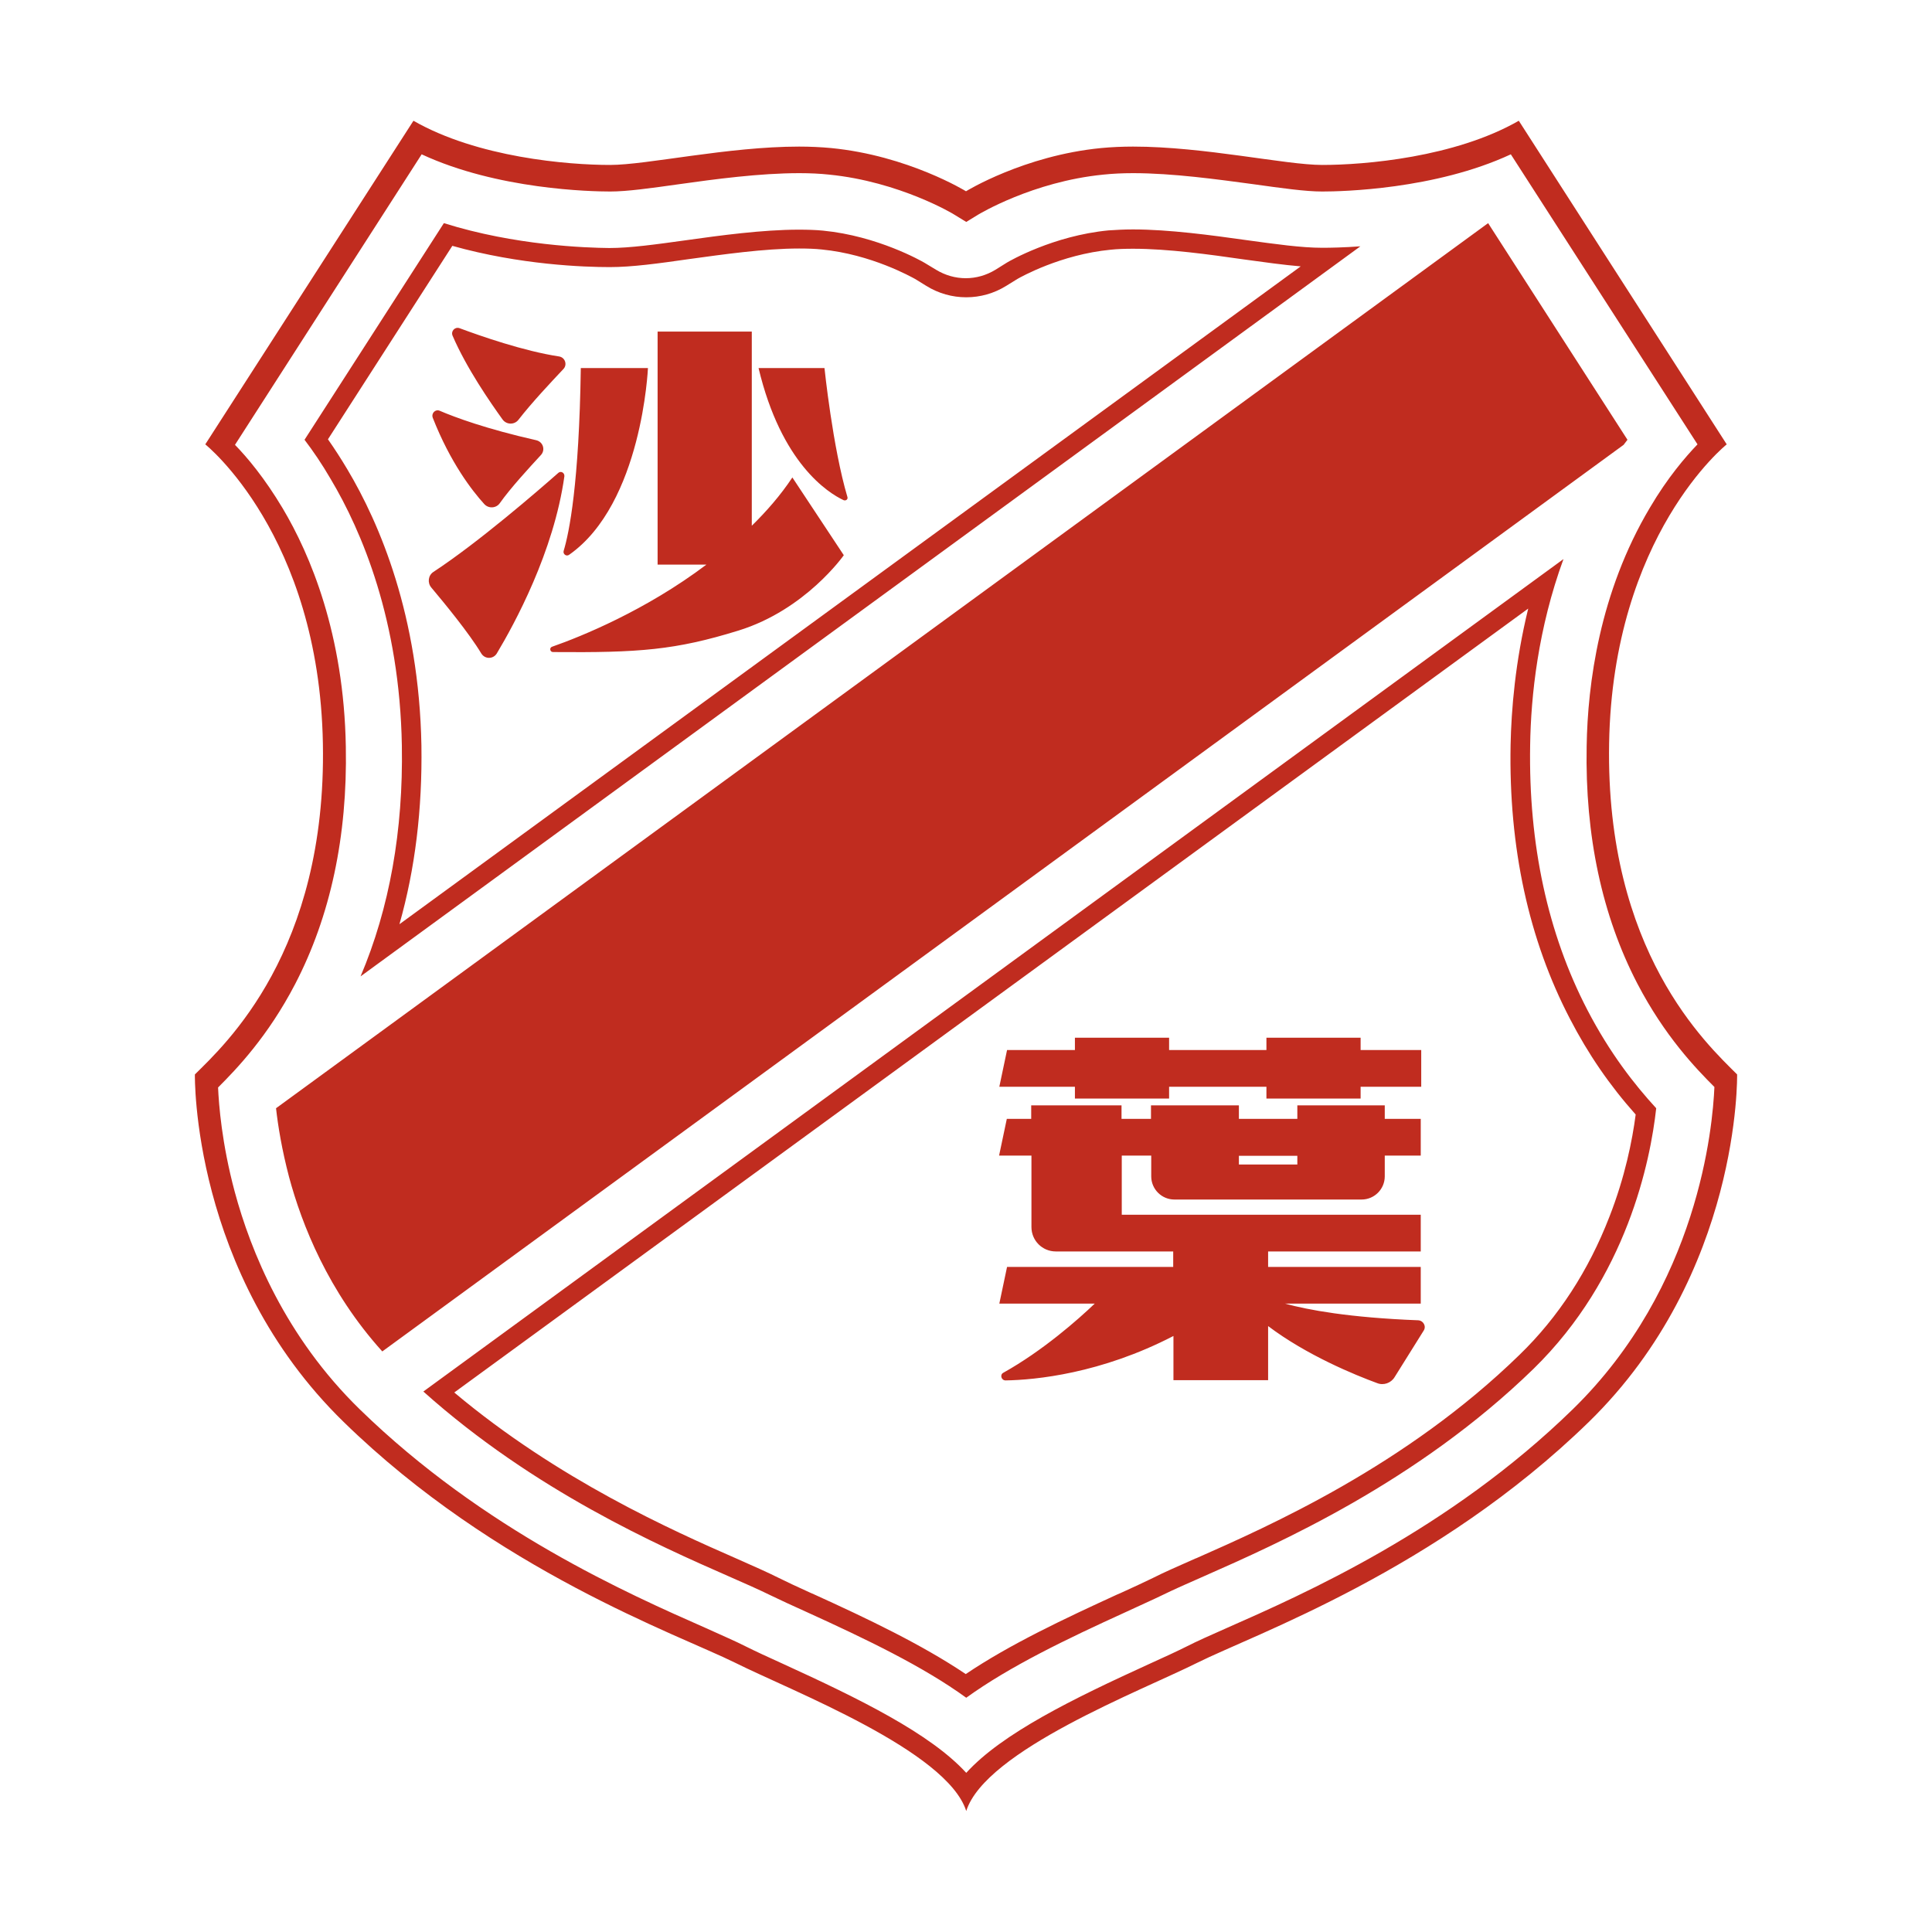
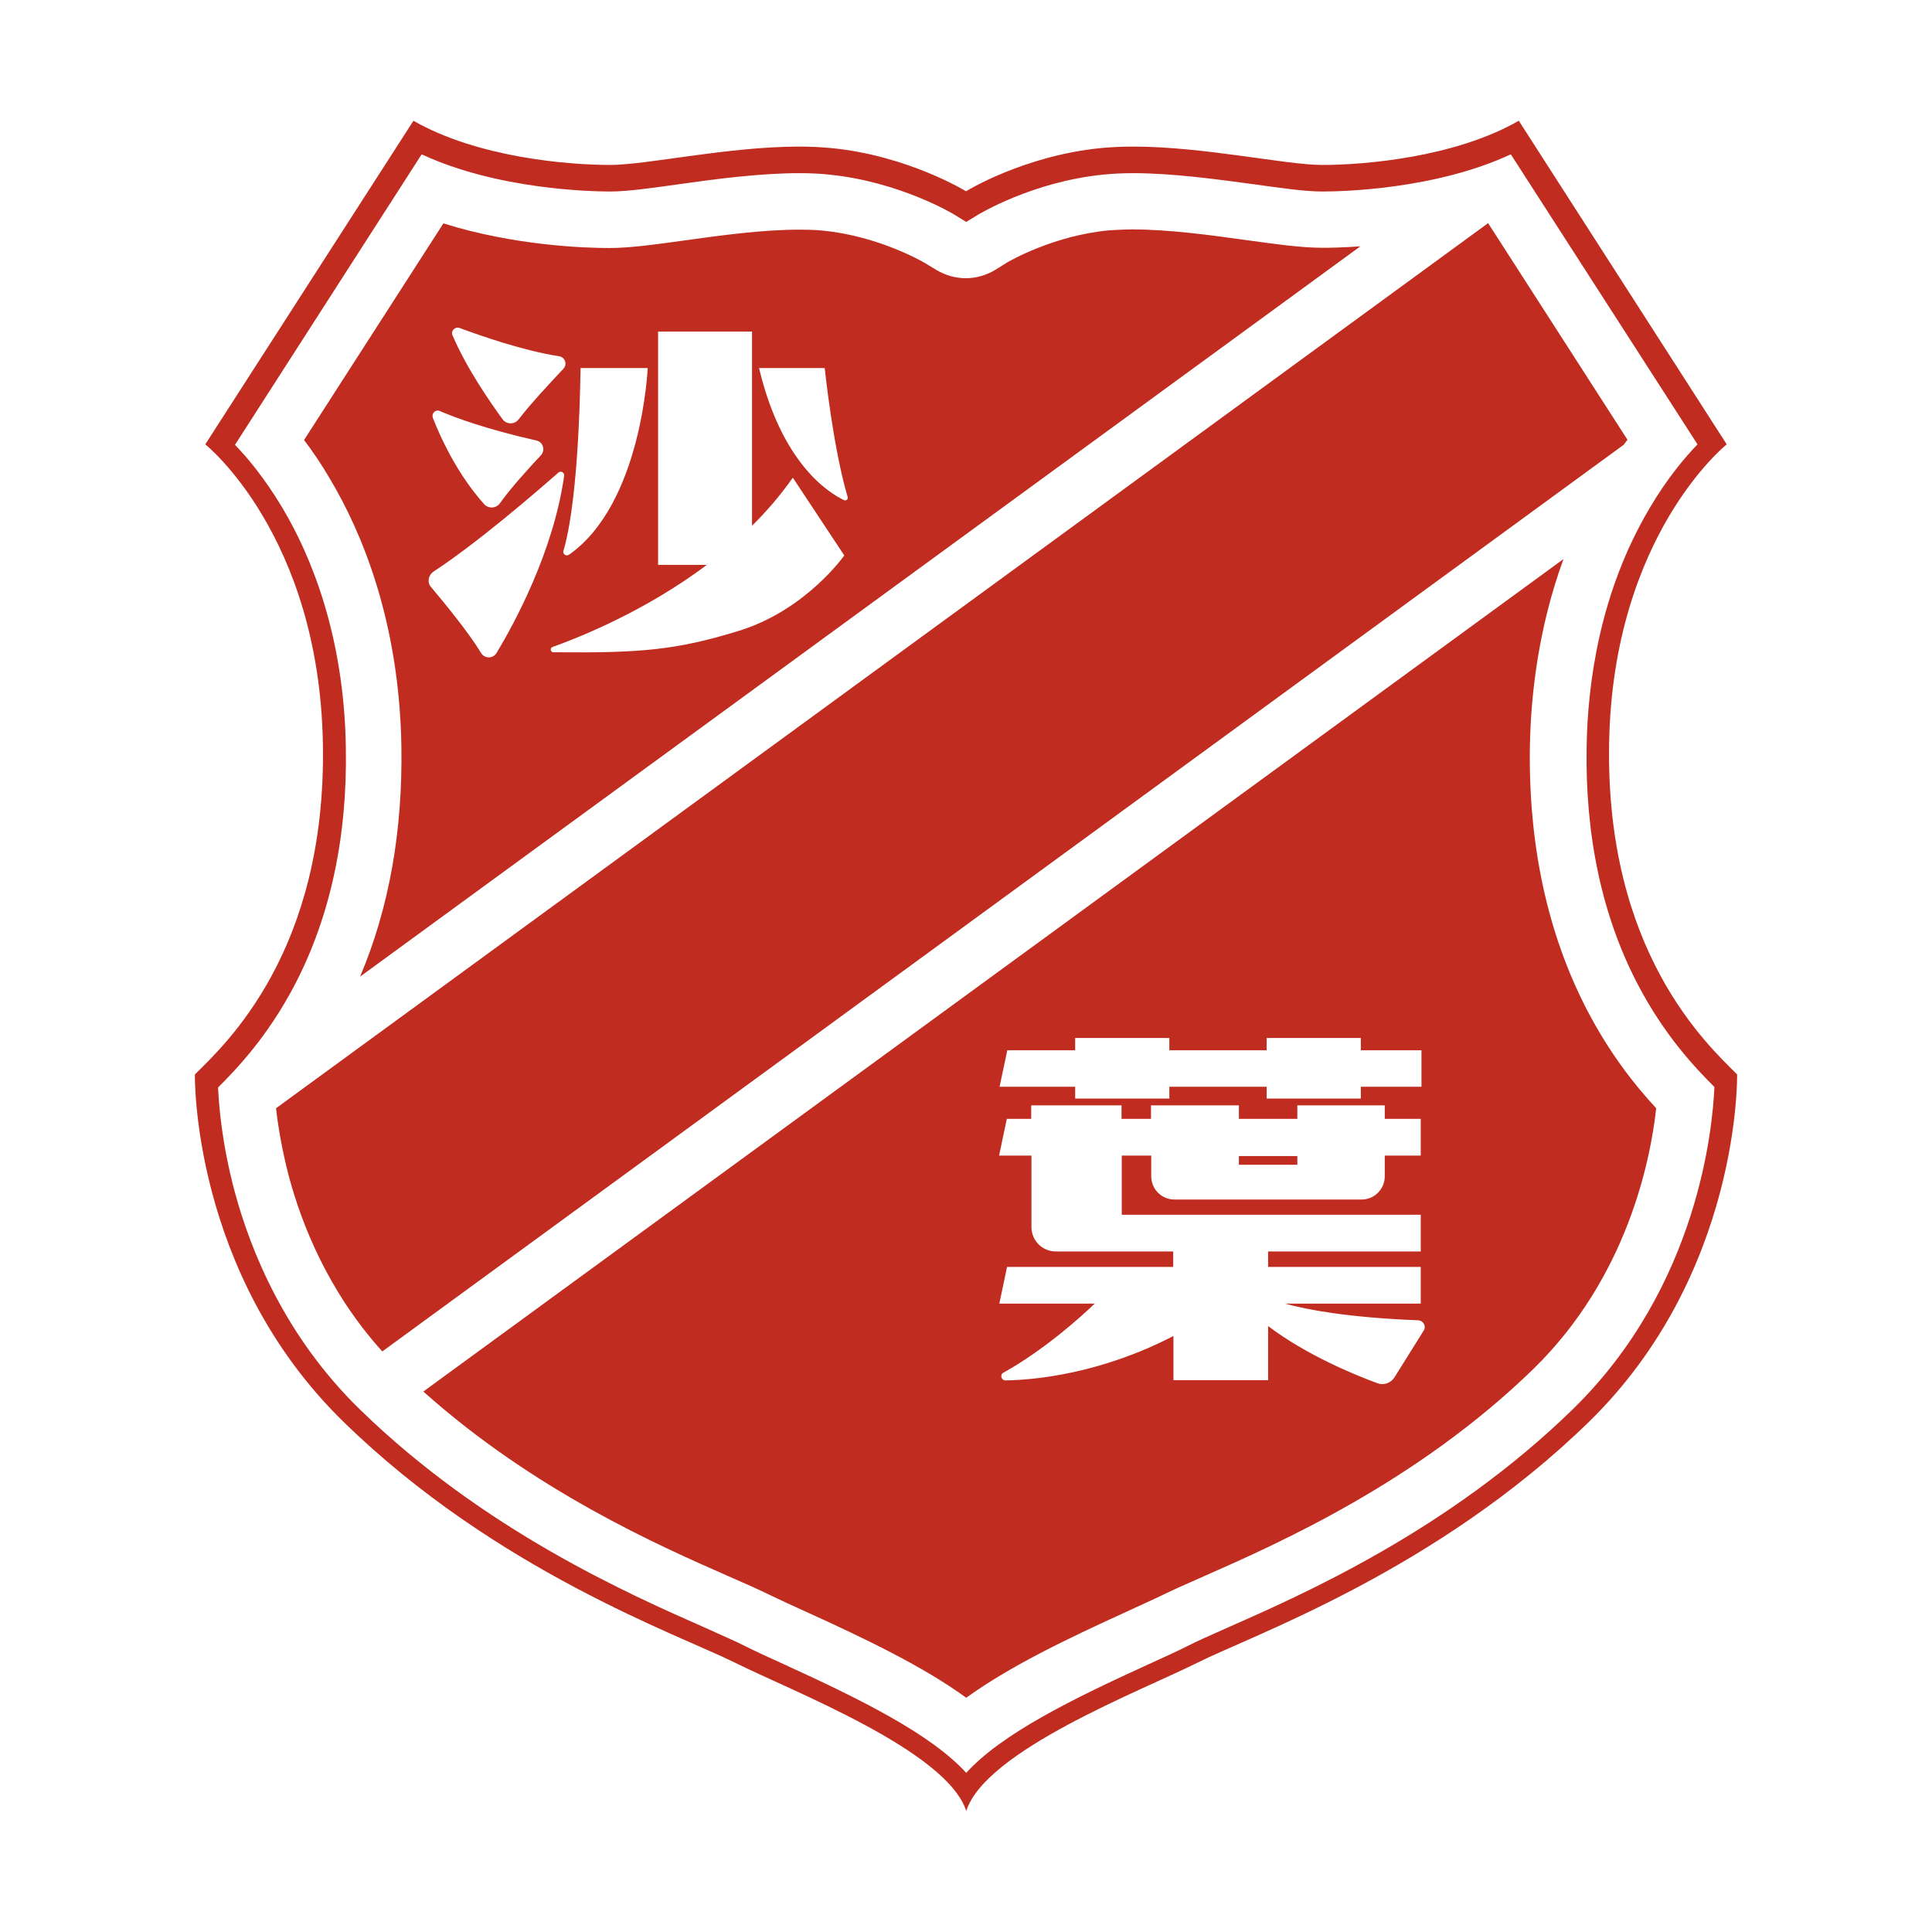
<svg xmlns="http://www.w3.org/2000/svg" version="1.1" id="图层_1" x="0px" y="0px" viewBox="0 0 800 800" style="enable-background:new 0 0 800 800;" xml:space="preserve">
  <style type="text/css">
	.st0{fill:#C02C1F;}
</style>
-   <path class="st0" d="M719.3,444.9c-12.5-12.5-54.5-50.9-53-137.1S715,184,715,184L628.9,50c-26.5,15.2-63.9,18.3-81.4,18.3  c-15.2,0-48.8-7.6-78.3-7.6c-4.5,0-9,0.2-13.2,0.6C424,64.4,400,79.2,400,79.2s-24-14.8-55.9-17.9c-4.3-0.4-8.7-0.6-13.2-0.6  c-29.5,0-63.1,7.6-78.3,7.6c-17.5,0-54.9-3.1-81.4-18.3L85,184c0,0,47.1,37.5,48.7,123.8c1.6,86.2-40.5,124.7-53,137.1  c0,0-1.6,82.3,61.6,143.9c63.1,61.6,138.7,88.1,162.1,99.7c23.4,11.7,87.7,36.4,95.7,61.4c8-25.1,72.3-49.7,95.7-61.4  c23.4-11.7,99-38.2,162.1-99.7C720.9,527.3,719.3,444.9,719.3,444.9z M651.2,583.6c-51.3,50-111.2,76.4-143.4,90.6  c-6.8,3-12.2,5.4-16.3,7.5c-4,2-9.4,4.5-15.6,7.3c-31.6,14.4-61,28.8-75.8,45.1c-14.9-16.3-44.3-30.7-75.8-45.1  c-6.2-2.8-11.6-5.3-15.6-7.3c-4.1-2.1-9.5-4.4-16.3-7.5c-32.2-14.2-92.1-40.6-143.4-90.6c-30.9-30.1-45.2-65.6-51.8-90.1  c-5.4-20.1-6.6-36.3-6.9-43.2c7.7-7.7,20.6-21.1,31.9-42.8c14.6-28.1,21.7-61.2,21-98.3c-0.8-46.6-14.7-79.5-26.2-98.8  c-7.4-12.4-14.7-21.1-19.7-26.2l77.3-120.3c31.4,14.6,70.2,15.4,78.1,15.4c7,0,16.9-1.4,28.3-3c14.9-2.1,33.5-4.6,50-4.6  c4.4,0,8.6,0.2,12.3,0.6c29.2,2.9,51.7,16.4,51.9,16.6l4.9,3l4.9-3c0.2-0.1,22.5-13.7,51.9-16.6c3.8-0.4,7.9-0.6,12.3-0.6  c16.5,0,35.1,2.6,50,4.6c11.5,1.6,21.3,3,28.3,3c8,0,46.7-0.8,78.1-15.4L702.9,184c-5,5.2-12.4,13.8-19.7,26.2  c-20.9,35.1-25.8,73.1-26.2,98.8c-0.7,37.1,6.4,70.2,21,98.3c11.3,21.7,24.2,35.1,31.9,42.8C709.2,466.4,703.4,532.7,651.2,583.6z   M187.3,101.8c28.1,7.9,54.7,8.8,65.2,8.8c9.2,0,20.1-1.5,32.7-3.3c13.9-1.9,31.2-4.4,45.7-4.4c3.4,0,6.5,0.1,9.3,0.4  c20.6,2,37.2,11.4,38.7,12.2l4.7,2.9c5,3.1,10.7,4.7,16.5,4.7c5.8,0,11.5-1.6,16.5-4.7l4.7-2.9c1.4-0.8,17.9-10.1,38.6-12.1  c2.8-0.3,5.9-0.4,9.3-0.4c14.5,0,31.8,2.4,45.7,4.4c8.7,1.2,16.6,2.3,23.7,2.9L165.4,382.7c6.5-22.9,9.5-47.7,9.1-74.1  c-1-53.5-17.2-91.7-30.7-114.3c-2.5-4.2-5.2-8.4-8-12.4L187.3,101.8 M183.8,92.4l-57.7,89.7c3.5,4.6,7.2,10,10.8,16.2  c13,21.8,28.6,58.7,29.5,110.4c0.6,35.2-5.1,67.3-17.1,95.6L563.3,102c-7,0.5-12.5,0.6-15.8,0.6c-8.6,0-19.2-1.5-31.6-3.2  c-14.2-2-31.9-4.4-46.8-4.4c-3.7,0-7.1,0.2-10.1,0.4c-22.9,2.2-41,12.7-42,13.3l-4.8,3c-3.8,2.3-8,3.5-12.3,3.5  c-4.3,0-8.5-1.2-12.3-3.5l-4.8-2.9c-1.2-0.7-19.4-11.1-42-13.3c-3-0.3-6.4-0.4-10.1-0.4c-14.9,0-32.6,2.4-46.8,4.4  c-12.3,1.7-23,3.2-31.6,3.2C242.9,102.6,213.4,101.7,183.8,92.4L183.8,92.4z M632.8,252c-5.4,22-7,42-7.3,56.5  c-0.8,42.4,7.5,80.6,24.6,113.4c7.5,14.5,16.4,27.5,27.2,39.6c-1.4,10.7-4.4,25.8-10.9,42.4c-8.6,22.2-21.1,41.5-37.2,57.1  c-47.2,46-103.7,70.9-134,84.3l-0.1,0c-7.4,3.3-13,5.7-17.7,8.1c-3.3,1.6-8,3.8-13.5,6.3l-1.2,0.5c-21.8,10-44.6,20.7-62.8,33  c-18.3-12.3-41-23.1-62.8-33l-1.6-0.7c-5.3-2.4-9.8-4.5-13-6.1c-4.6-2.3-10-4.7-17.7-8.1c-26.2-11.5-73.6-32.5-116.7-68.7L632.8,252   M647.4,231.5L175.3,576.2c45.9,41.1,97.7,63.9,126.4,76.5c7.1,3.1,12.7,5.6,17.4,7.9c3.7,1.8,8.9,4.2,14.9,6.9  c24.6,11.2,48.2,22.5,66.1,35.5c18-13,41.5-24.3,66.1-35.5c6-2.8,11.2-5.1,14.9-6.9c4.7-2.3,10.3-4.8,17.4-7.9  c30.8-13.6,88.2-38.9,136.5-85.9c38.7-37.8,48.4-86.1,50.8-107.9c-9-9.8-19.2-22.8-28.5-40.7c-16.4-31.6-24.4-68.5-23.7-109.6  C633.9,288,636.9,260.2,647.4,231.5L647.4,231.5z M673.9,182.1c-0.5,0.7-1.1,1.4-1.6,2.1l-514,375.4c-22.4-24.8-33.3-52.5-38.6-72.2  c-3-11.4-4.6-21.3-5.4-28.5L616.2,92.4L673.9,182.1z M187.4,139c-0.8-1.9,1-3.8,2.9-3.1c8.6,3.2,26.6,9.5,41.2,11.7  c2.5,0.4,3.5,3.4,1.8,5.2c-4.9,5.2-13.1,13.9-18.6,21c-1.7,2.2-5,2.1-6.6-0.1C203,166.6,193.2,152.5,187.4,139z M200.5,208.7  c1.8,2,5,1.8,6.5-0.4c4.3-6.1,12.1-14.6,17-19.9c1.9-2.1,0.9-5.4-1.9-6.1c-20.8-4.7-33.7-9.5-40-12.2c-1.8-0.8-3.6,1-2.9,2.9  C186.5,191.6,195.5,203.2,200.5,208.7z M231.2,195.8c-8.4,7.4-33.1,28.8-51.7,41c-2.2,1.4-2.6,4.5-0.9,6.5  c5.3,6.3,15.6,18.8,20.7,27.3c1.5,2.4,4.9,2.4,6.4,0c7.3-12.2,23.6-42,28-73.4C233.8,195.7,232.2,194.9,231.2,195.8z M235.7,229.7  c30.2-21.2,32.6-77.3,32.6-77.3h-27.8c-0.7,47.9-4.8,68.1-7.1,75.7C233,229.4,234.5,230.6,235.7,229.7z M350.9,205.8  c-6.1-20.5-9.5-53.4-9.5-53.4h-27.3c9.4,39.5,28.8,51.7,35.2,54.7C350.3,207.5,351.2,206.7,350.9,205.8z M311.3,217.7v-80.4h-39  v96.5h20.2c-25.2,19-51.9,29.8-63.9,34c-1.2,0.4-0.9,2.2,0.4,2.2c35.7,0.3,50.6-0.8,76.8-8.9c27.8-8.6,43.6-31.2,43.6-31.2  l-21.3-32.2C323.2,205.1,317.4,211.7,311.3,217.7z M445.1,450h-31.3l3.2-15.2h28.1v-5.1h39v5.1h40.3v-5.1h39v5.1h25.1V450h-25.1v4.9  h-39V450h-40.3v4.9h-39V450z M589.5,551c-3.1,5-8.4,13.4-12,19.2c-1.5,2.5-4.6,3.6-7.3,2.5c-9-3.3-29.1-11.5-45.1-23.6v22.4h-39.2  v-18.3c-30.1,15.6-57.2,18.2-69.5,18.4c-1.8,0-2.5-2.4-0.9-3.2c16.3-9.1,30.9-22,37.8-28.6h-39.5l3.2-15.2h68.8v-6.4h-21.3h-20.5  h-6.8c-5.6,0-10.1-4.5-10.1-10.1v-29.6h-13.4l3.2-15.2h10.1v-5.6h37.4v5.6h12.2v-5.6H513v5.6h24.2v-5.6h36.2v5.6h14.9v15.2h-14.9  v8.6c0,5.3-4.3,9.6-9.6,9.6h-77.5c-5.3,0-9.6-4.3-9.6-9.6v-8.6h-12.2v24.5h123.8v15.2h-63.2v6.4h63.2v15.2h-56.2  c9.5,2.6,26.5,5.8,55.1,6.9C589.4,546.8,590.7,549.2,589.5,551z M513,478.6v3.6h24.2v-3.6H513z" />
+   <path class="st0" d="M719.3,444.9c-12.5-12.5-54.5-50.9-53-137.1S715,184,715,184L628.9,50c-26.5,15.2-63.9,18.3-81.4,18.3  c-15.2,0-48.8-7.6-78.3-7.6c-4.5,0-9,0.2-13.2,0.6C424,64.4,400,79.2,400,79.2s-24-14.8-55.9-17.9c-4.3-0.4-8.7-0.6-13.2-0.6  c-29.5,0-63.1,7.6-78.3,7.6c-17.5,0-54.9-3.1-81.4-18.3L85,184c0,0,47.1,37.5,48.7,123.8c1.6,86.2-40.5,124.7-53,137.1  c0,0-1.6,82.3,61.6,143.9c63.1,61.6,138.7,88.1,162.1,99.7c23.4,11.7,87.7,36.4,95.7,61.4c8-25.1,72.3-49.7,95.7-61.4  c23.4-11.7,99-38.2,162.1-99.7C720.9,527.3,719.3,444.9,719.3,444.9z M651.2,583.6c-51.3,50-111.2,76.4-143.4,90.6  c-6.8,3-12.2,5.4-16.3,7.5c-4,2-9.4,4.5-15.6,7.3c-31.6,14.4-61,28.8-75.8,45.1c-14.9-16.3-44.3-30.7-75.8-45.1  c-6.2-2.8-11.6-5.3-15.6-7.3c-4.1-2.1-9.5-4.4-16.3-7.5c-32.2-14.2-92.1-40.6-143.4-90.6c-30.9-30.1-45.2-65.6-51.8-90.1  c-5.4-20.1-6.6-36.3-6.9-43.2c7.7-7.7,20.6-21.1,31.9-42.8c14.6-28.1,21.7-61.2,21-98.3c-0.8-46.6-14.7-79.5-26.2-98.8  c-7.4-12.4-14.7-21.1-19.7-26.2l77.3-120.3c31.4,14.6,70.2,15.4,78.1,15.4c7,0,16.9-1.4,28.3-3c14.9-2.1,33.5-4.6,50-4.6  c4.4,0,8.6,0.2,12.3,0.6c29.2,2.9,51.7,16.4,51.9,16.6l4.9,3l4.9-3c0.2-0.1,22.5-13.7,51.9-16.6c3.8-0.4,7.9-0.6,12.3-0.6  c16.5,0,35.1,2.6,50,4.6c11.5,1.6,21.3,3,28.3,3c8,0,46.7-0.8,78.1-15.4L702.9,184c-5,5.2-12.4,13.8-19.7,26.2  c-20.9,35.1-25.8,73.1-26.2,98.8c-0.7,37.1,6.4,70.2,21,98.3c11.3,21.7,24.2,35.1,31.9,42.8C709.2,466.4,703.4,532.7,651.2,583.6z   M673.9,182.1c-0.5,0.7-1.1,1.4-1.6,2.1l-514,375.4c-22.4-24.8-33.3-52.5-38.6-72.2c-3-11.4-4.6-21.3-5.4-28.5L616.2,92.4  L673.9,182.1z M563.3,102c-7,0.5-12.5,0.6-15.8,0.6c-8.6,0-19.2-1.5-31.6-3.2c-14.2-2-31.9-4.4-46.8-4.4c-3.7,0-7.1,0.2-10.1,0.4  c-22.9,2.2-41,12.7-42,13.3l-4.8,3c-3.8,2.3-8,3.5-12.3,3.5s-8.5-1.2-12.3-3.5l-4.8-2.9c-1.2-0.7-19.4-11.1-42-13.3  c-3-0.3-6.4-0.4-10.1-0.4c-14.9,0-32.6,2.4-46.8,4.4c-12.3,1.7-23,3.2-31.6,3.2c-9.7,0-39.1-0.9-68.7-10.2l-57.7,89.7  c3.5,4.6,7.2,10,10.8,16.2c13,21.8,28.6,58.7,29.5,110.4c0.6,35.2-5.1,67.3-17.1,95.6L563.3,102z M341.5,152.4  c0,0,3.4,32.9,9.5,53.4c0.3,0.9-0.7,1.7-1.5,1.3c-6.5-3.1-25.8-15.2-35.2-54.7H341.5z M272.4,137.3h39v80.4  c6.1-6,11.8-12.7,16.9-19.9l21.3,32.2c0,0-15.8,22.6-43.6,31.2c-26.2,8.1-41.1,9.2-76.8,8.9c-1.3,0-1.6-1.8-0.4-2.2  c12-4.3,38.7-15.1,63.9-34h-20.2V137.3z M268.2,152.4c0,0-2.4,56.2-32.6,77.3c-1.2,0.8-2.7-0.3-2.3-1.6c2.3-7.6,6.3-27.8,7.1-75.7  H268.2z M190.3,135.8c8.6,3.2,26.6,9.5,41.2,11.7c2.5,0.4,3.5,3.4,1.8,5.2c-4.9,5.2-13.1,13.9-18.6,21c-1.7,2.2-5,2.1-6.6-0.1  c-5.1-7-14.9-21.1-20.7-34.7C186.5,137.1,188.4,135.1,190.3,135.8z M182.1,170.2c6.3,2.7,19.2,7.5,40,12.2c2.8,0.6,3.8,4,1.9,6.1  c-4.9,5.2-12.7,13.8-17,19.9c-1.6,2.2-4.7,2.3-6.5,0.4c-5-5.6-13.9-17.1-21.2-35.6C178.5,171.2,180.3,169.4,182.1,170.2z   M179.5,236.7c18.6-12.2,43.3-33.6,51.7-41c1-0.9,2.6,0,2.4,1.3c-4.4,31.4-20.7,61.3-28,73.4c-1.5,2.4-4.9,2.4-6.4,0  c-5.1-8.5-15.4-21-20.7-27.3C176.8,241.2,177.3,238.2,179.5,236.7z M537.2,482.3H513v-3.6h24.2V482.3z M657.2,418.3  c-16.4-31.6-24.4-68.5-23.7-109.6c0.4-20.6,3.4-48.5,13.9-77.2L175.3,576.2c45.9,41.1,97.7,63.9,126.4,76.5  c7.1,3.1,12.7,5.6,17.4,7.9c3.7,1.8,8.9,4.2,14.9,6.9c24.6,11.2,48.2,22.5,66.1,35.5c18-13,41.5-24.3,66.1-35.5  c6-2.8,11.2-5.1,14.9-6.9c4.7-2.3,10.3-4.8,17.4-7.9c30.8-13.6,88.2-38.9,136.5-85.9c38.7-37.8,48.4-86.1,50.8-107.9  C676.7,449.1,666.5,436.1,657.2,418.3z M417.1,434.9h28.1v-5.1h39v5.1h40.3v-5.1h39v5.1h25.1V450h-25.1v4.9h-39V450h-40.3v4.9h-39  V450h-31.3L417.1,434.9z M589.5,551c-3.1,5-8.4,13.4-12,19.2c-1.5,2.5-4.6,3.6-7.3,2.5c-9-3.3-29.1-11.5-45.1-23.6v22.4h-39.2v-18.3  c-30.1,15.6-57.2,18.2-69.5,18.4c-1.8,0-2.5-2.4-0.9-3.2c16.3-9.1,30.9-22,37.8-28.6h-39.5l3.2-15.2h68.8v-6.4h-21.3h-20.5h-6.8  c-5.6,0-10.1-4.5-10.1-10.1v-29.6h-13.4l3.2-15.2h10.1v-5.6h37.4v5.6h12.2v-5.6H513v5.6h24.2v-5.6h36.2v5.6h14.9v15.2h-14.9v8.6  c0,5.3-4.3,9.6-9.6,9.6h-77.5c-5.3,0-9.6-4.3-9.6-9.6v-8.6h-12.2v24.5h123.8v15.2h-63.2v6.4h63.2v15.2h-56.2  c9.5,2.6,26.5,5.8,55.1,6.9C589.4,546.8,590.7,549.2,589.5,551z" />
</svg>
